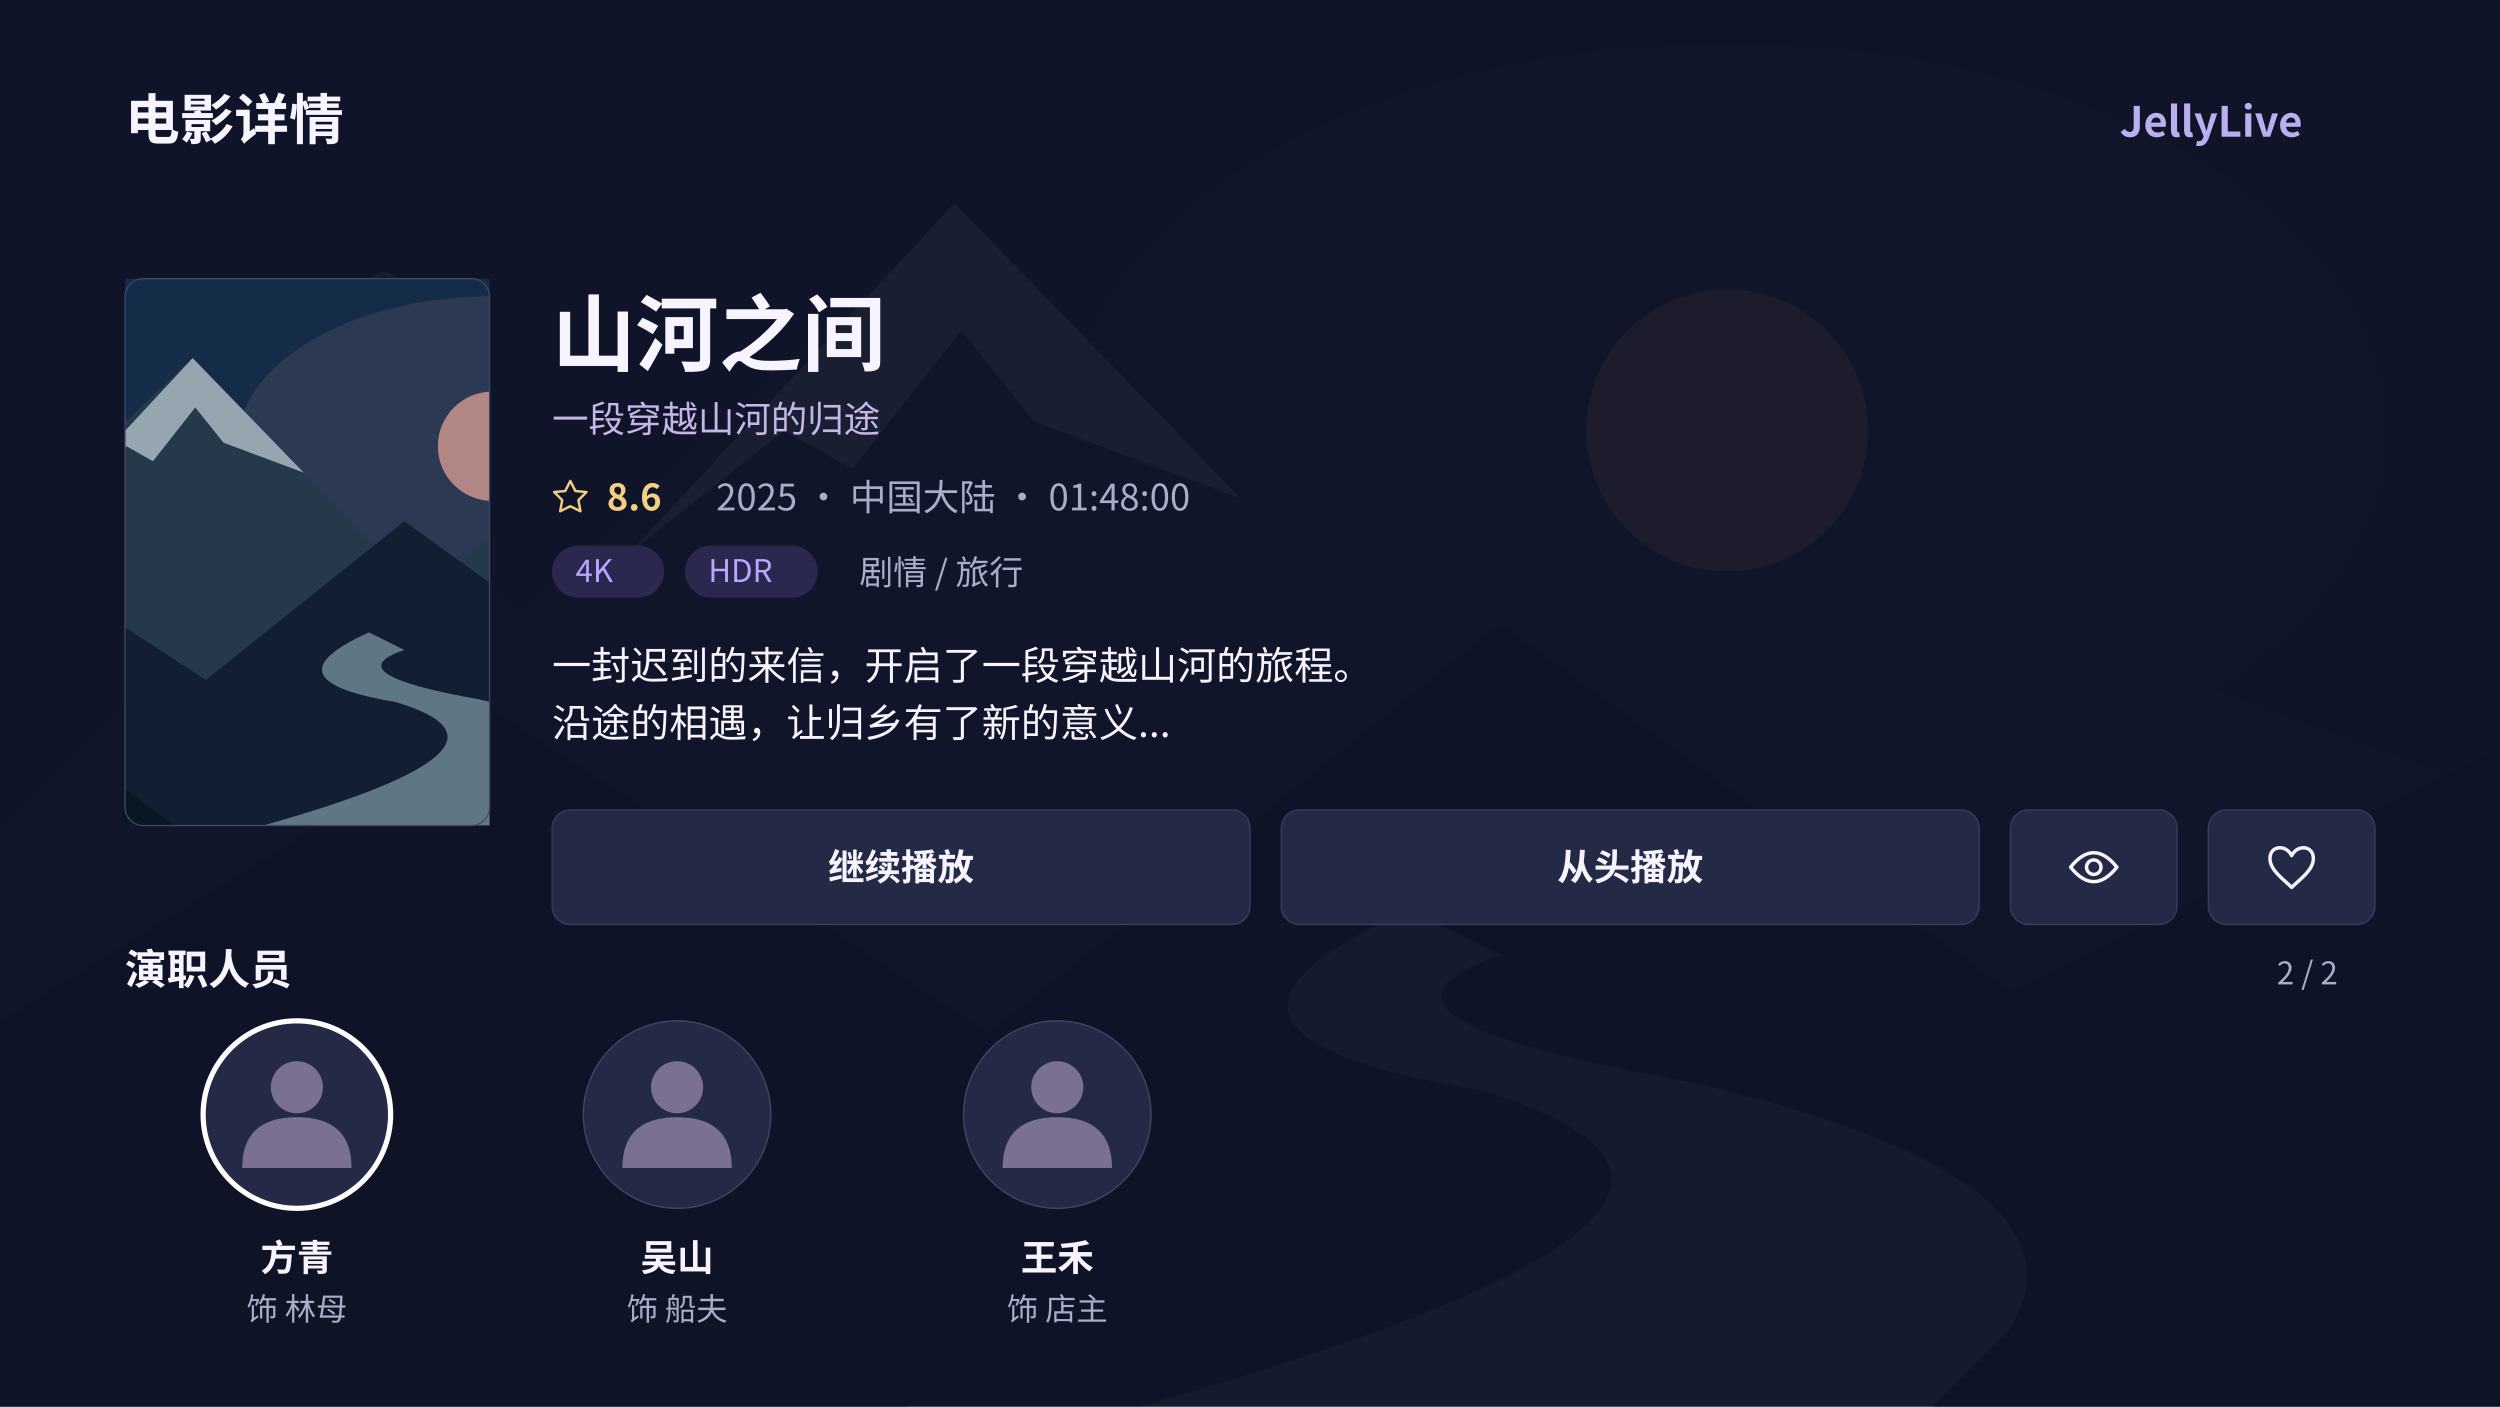
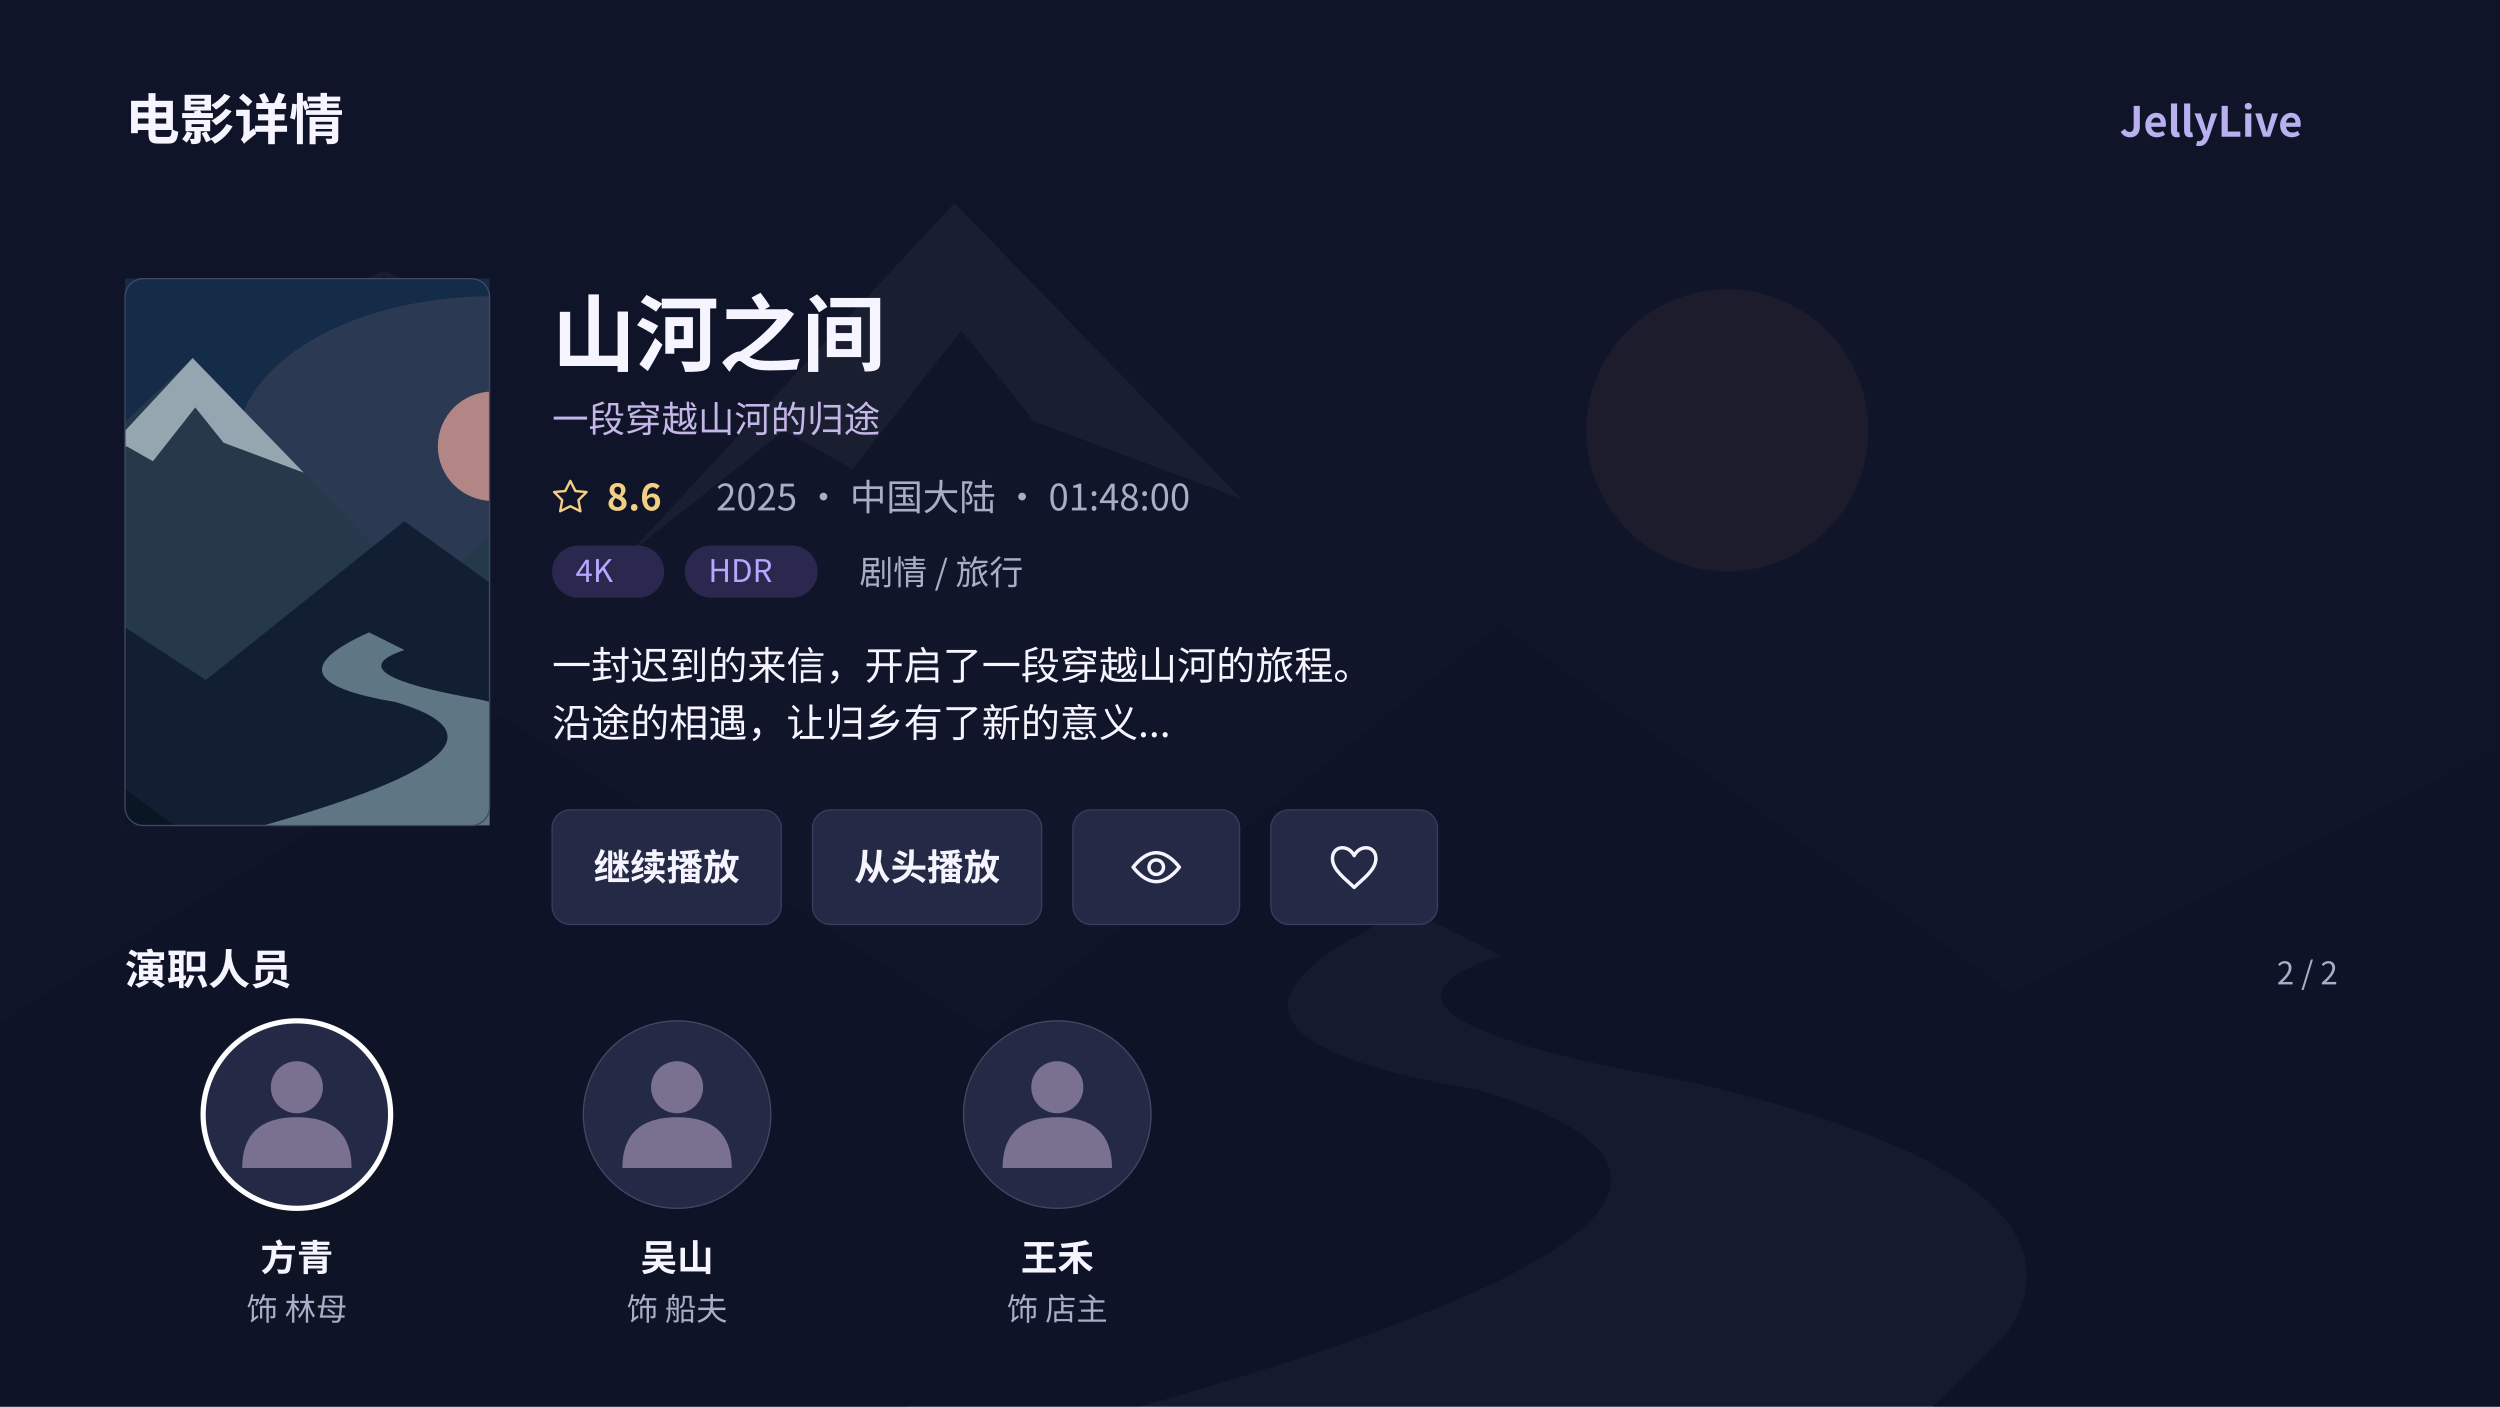
<svg xmlns="http://www.w3.org/2000/svg" width="1920" height="1080" viewBox="0 0 1920 1080" role="img" aria-labelledby="title desc">
  <defs>
    <linearGradient id="bg" x2="1" y2="1">
      <stop stop-color="#101326" />
      <stop offset="1" stop-color="#080c18" />
    </linearGradient>
    <linearGradient id="purple" x2="1" y2="1">
      <stop stop-color="#6652d5" />
      <stop offset="1" stop-color="#3a327d" />
    </linearGradient>
  </defs>
  <g font-family="Noto Sans CJK SC, Microsoft YaHei, sans-serif">
    <rect width="1920" height="1080" fill="url(#bg)" />
    <svg x="0" y="0" width="1920" height="1080" viewBox="0 0 1100 620" preserveAspectRatio="xMidYMid slice">
      <rect width="1100" height="620" fill="#152c49" />
      <ellipse cx="760" cy="190" rx="290" ry="170" fill="#b18684" opacity=".15" />
      <circle cx="760" cy="190" r="62" fill="#b18684" />
      <path d="M0 365 L160 205 L230 270 L420 90 L680 360 L810 245 L1100 350 V620 H0Z" fill="#25394b" />
      <path d="M277 244 L420 90 L546 220 L455 186 L423 146 L375 207 L345 190Z" fill="#c4d4dd" opacity=".7" />
      <path d="M0 450 L220 315 L435 455 L660 275 L885 437 L1100 330 V620 H0Z" fill="#121f32" />
      <path d="M620 401 Q500 455 650 480 Q820 530 500 620 H850 Q970 530 745 477 Q580 448 660 421Z" fill="#93b3bb" opacity=".6" />
      <path d="M0 570 L180 460 L400 620 H0Z M850 620 L1000 470 L1100 520 V620Z" fill="#091624" />
      <path d="M125 142 l12 -5 l11 5 M160 125 l9 -4 l9 4" fill="none" stroke="#dae1e7" stroke-width="2" opacity=".6" />
    </svg>
    <rect x="0" y="0" width="1920" height="1080" rx="0" fill="#101326" fill-opacity="0.92" stroke="none" stroke-width="1" />
    <text x="96" y="107" fill="#f6f5ff" font-size="42" font-weight="650">电影详情</text>
    <text x="1628" y="105" fill="#b9b0ef" font-size="32" font-weight="600">JellyLive</text>
    <svg x="96" y="214" width="280" height="420.0" viewBox="0 0 1100 620" preserveAspectRatio="xMidYMid slice">
      <rect width="1100" height="620" fill="#152c49" />
      <ellipse cx="760" cy="190" rx="290" ry="170" fill="#b18684" opacity=".15" />
      <circle cx="760" cy="190" r="62" fill="#b18684" />
      <path d="M0 365 L160 205 L230 270 L420 90 L680 360 L810 245 L1100 350 V620 H0Z" fill="#25394b" />
      <path d="M277 244 L420 90 L546 220 L455 186 L423 146 L375 207 L345 190Z" fill="#c4d4dd" opacity=".7" />
      <path d="M0 450 L220 315 L435 455 L660 275 L885 437 L1100 330 V620 H0Z" fill="#121f32" />
      <path d="M620 401 Q500 455 650 480 Q820 530 500 620 H850 Q970 530 745 477 Q580 448 660 421Z" fill="#93b3bb" opacity=".6" />
      <path d="M0 570 L180 460 L400 620 H0Z M850 620 L1000 470 L1100 520 V620Z" fill="#091624" />
      <path d="M125 142 l12 -5 l11 5 M160 125 l9 -4 l9 4" fill="none" stroke="#dae1e7" stroke-width="2" opacity=".6" />
    </svg>
    <rect x="96" y="214" width="280" height="420.0" rx="14" fill="none" stroke="#424862" stroke-width="1" />
    <text x="424" y="280" fill="#f6f5ff" font-size="64" font-weight="700">山河之间</text>
    <text x="424" y="332" fill="#c4b7e8" font-size="28" font-weight="400">一段穿越山河的归途</text>
    <g transform="translate(424 367) scale(0.7777778)">
      <path d="M18 3 L23 13 L34 14 L26 22 L28 33 L18 28 L8 33 L10 22 L2 14 L13 13 Z" fill="none" stroke="#f2cf83" stroke-width="2.4" stroke-linecap="round" stroke-linejoin="round" />
    </g>
    <text x="466" y="392" fill="#f2cf83" font-size="28" font-weight="600">8.6</text>
    <text x="550" y="392" fill="#a9adc6" font-size="28" font-weight="400">2025 · 中国大陆 · 01:48:00</text>
    <rect x="424" y="419" width="86" height="40" rx="20" fill="#2b2850" stroke="none" stroke-width="1" />
    <text x="442" y="447" fill="#b6a8ff" font-size="24" font-weight="400">4K</text>
    <rect x="526" y="419" width="102" height="40" rx="20" fill="#2b2850" stroke="none" stroke-width="1" />
    <text x="544" y="447" fill="#b6a8ff" font-size="24" font-weight="400">HDR</text>
    <text x="660" y="449" fill="#a9adc6" font-size="26" font-weight="400">剧情 / 旅行</text>
    <g data-role="overview" data-max-lines="2">
      <text x="424" y="522" fill="#f6f5ff" font-size="30" font-weight="400">一封迟到的来信，开启了一段穿越山河的旅程。</text>
      <text x="424" y="566" fill="#f6f5ff" font-size="30" font-weight="400">沿途的相遇，让归乡有了新的意义...</text>
    </g>
-     <rect x="424" y="622" width="536" height="88" rx="14" fill="#242a46" stroke="#363e5d" stroke-width="1" />
-     <text x="692.0" y="676.0" text-anchor="middle" fill="#f6f5ff" font-size="28" font-weight="600">继续播放</text>
-     <rect x="984" y="622" width="536" height="88" rx="14" fill="#242a46" stroke="#363e5d" stroke-width="1" />
-     <text x="1252.0" y="676.0" text-anchor="middle" fill="#f6f5ff" font-size="28" font-weight="600">从头播放</text>
+     <rect x="424" y="622" width="176" height="88" rx="14" fill="#242a46" stroke="#363e5d" stroke-width="1" />
+     <text x="512.0" y="676.0" text-anchor="middle" fill="#f6f5ff" font-size="28" font-weight="600">继续播放</text>
+     <rect x="624" y="622" width="176" height="88" rx="14" fill="#242a46" stroke="#363e5d" stroke-width="1" />
+     <text x="712.0" y="676.0" text-anchor="middle" fill="#f6f5ff" font-size="28" font-weight="600">从头播放</text>
    <g data-role="detail-action" aria-label="标为已看">
-       <rect x="1544" y="622" width="128" height="88" rx="14" fill="#242a46" stroke="#363e5d" stroke-width="1" />
-       <g transform="translate(1588 646) scale(1.111111)">
+       <rect x="824" y="622" width="128" height="88" rx="14" fill="#242a46" stroke="#363e5d" stroke-width="1" />
+       <g transform="translate(868 646) scale(1.111111)">
        <path d="M2 18 Q18 -2 34 18 Q18 38 2 18 Z M23 18 A5 5 0 1 1 13 18 A5 5 0 1 1 23 18" fill="none" stroke="#f6f5ff" stroke-width="2.4" stroke-linecap="round" stroke-linejoin="round" />
      </g>
    </g>
    <g data-role="detail-action" aria-label="收藏">
-       <rect x="1696" y="622" width="128" height="88" rx="14" fill="#242a46" stroke="#363e5d" stroke-width="1" />
-       <g transform="translate(1740 646) scale(1.111111)">
+       <rect x="976" y="622" width="128" height="88" rx="14" fill="#242a46" stroke="#363e5d" stroke-width="1" />
+       <g transform="translate(1020 646) scale(1.111111)">
        <path d="M18 32 C12 26 3 20 3 12 C3 3 14 2 18 10 C22 2 33 3 33 12 C33 20 24 26 18 32 Z" fill="none" stroke="#f6f5ff" stroke-width="2.4" stroke-linecap="round" stroke-linejoin="round" />
      </g>
    </g>
    <text x="96" y="756" fill="#f6f5ff" font-size="32" font-weight="600">演职人员</text>
    <text x="1772" y="756" text-anchor="middle" fill="#a9adc6" font-size="24" font-weight="400">2 / 2</text>
    <g data-role="cast-page" data-page="2" data-pages="2">
      <circle cx="228" cy="856" r="72" fill="#242a46" stroke="#fff" stroke-width="4" />
      <circle cx="228" cy="835" r="20" fill="#79718f" />
      <path d="M186 897 Q186 858 228 858 Q270 858 270 897" fill="#79718f" />
      <text x="228" y="976" text-anchor="middle" fill="#f6f5ff" font-size="28" font-weight="600">方青</text>
      <text x="228" y="1014" text-anchor="middle" fill="#a9adc6" font-size="24" font-weight="400">饰 林母</text>
      <circle cx="520" cy="856" r="72" fill="#242a46" stroke="#424862" stroke-width="1" />
      <circle cx="520" cy="835" r="20" fill="#79718f" />
      <path d="M478 897 Q478 858 520 858 Q562 858 562 897" fill="#79718f" />
      <text x="520" y="976" text-anchor="middle" fill="#f6f5ff" font-size="28" font-weight="600">吴山</text>
      <text x="520" y="1014" text-anchor="middle" fill="#a9adc6" font-size="24" font-weight="400">饰 船夫</text>
      <circle cx="812" cy="856" r="72" fill="#242a46" stroke="#424862" stroke-width="1" />
      <circle cx="812" cy="835" r="20" fill="#79718f" />
      <path d="M770 897 Q770 858 812 858 Q854 858 854 897" fill="#79718f" />
      <text x="812" y="976" text-anchor="middle" fill="#f6f5ff" font-size="28" font-weight="600">王禾</text>
      <text x="812" y="1014" text-anchor="middle" fill="#a9adc6" font-size="24" font-weight="400">饰 店主</text>
    </g>
  </g>
</svg>
